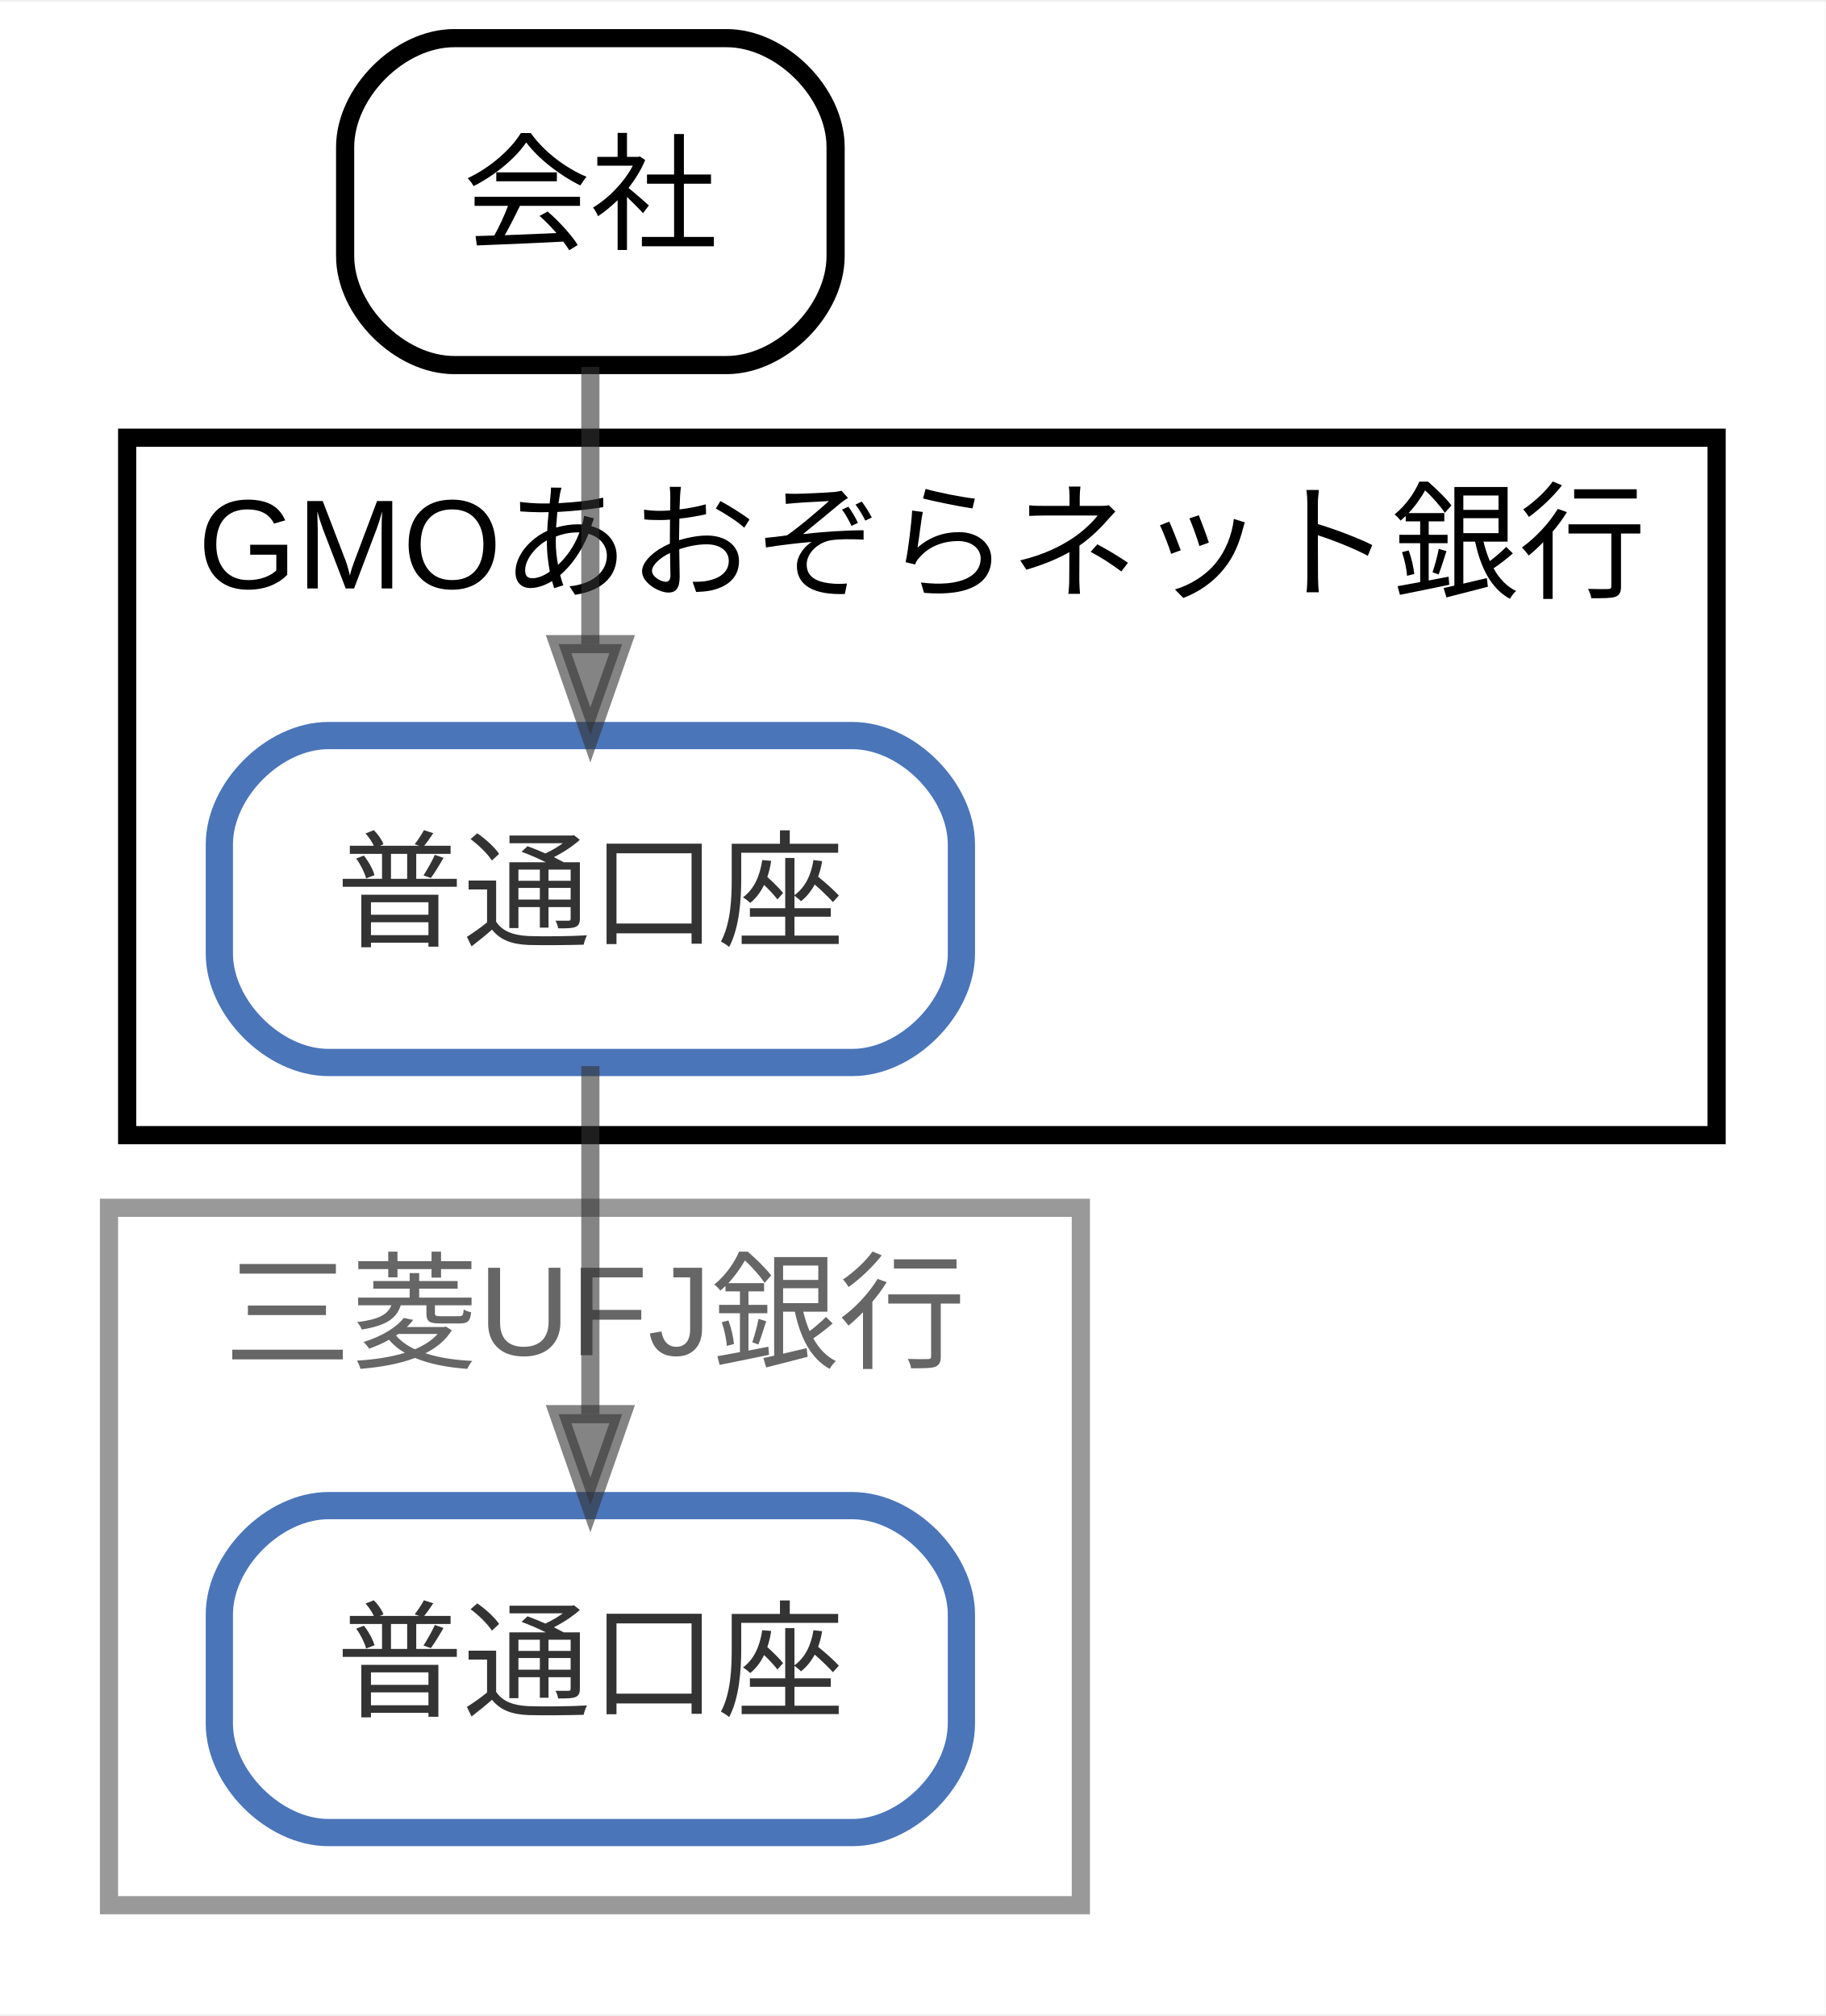
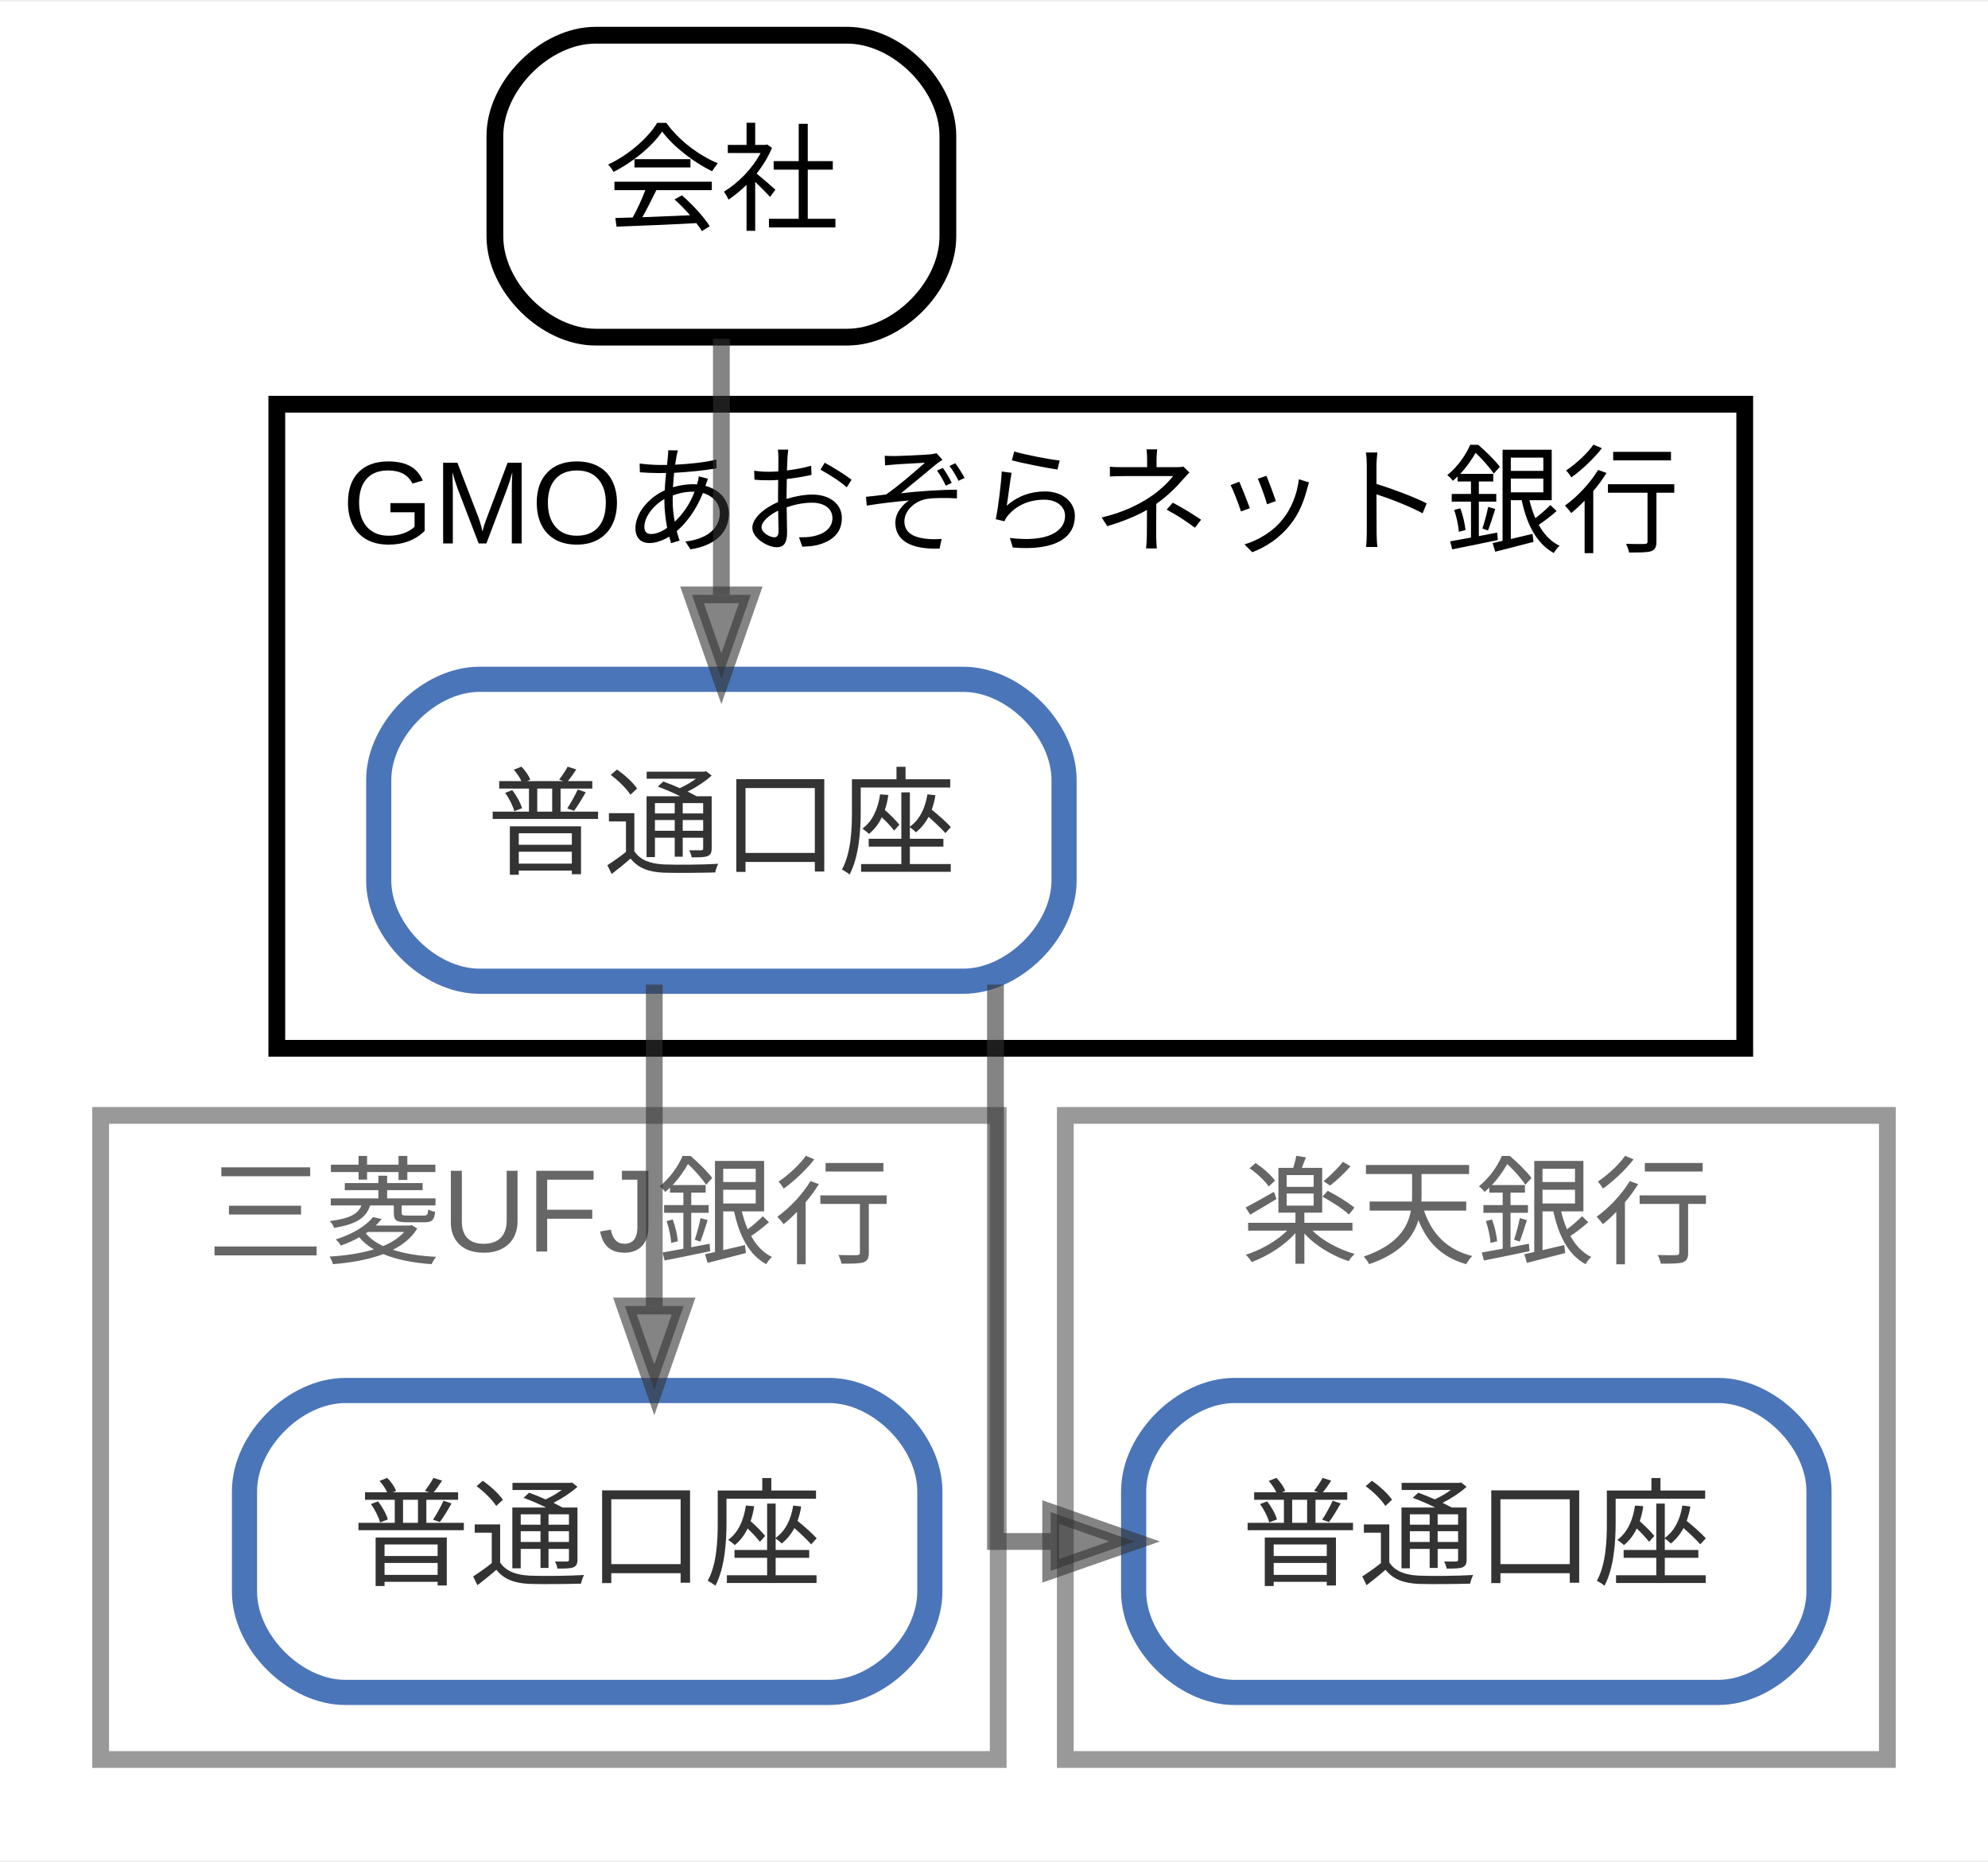
- <svg xmlns="http://www.w3.org/2000/svg" width="201pt" height="222pt" viewBox="0.00 0.00 201.00 221.60">
+ <svg xmlns="http://www.w3.org/2000/svg" width="237pt" height="222pt" viewBox="0.00 0.00 237.00 221.60">
  <g id="graph0" class="graph" transform="scale(1 1) rotate(0) translate(4 217.6)">
-     <polygon fill="#ffffff" stroke="transparent" points="-4,4 -4,-217.6 197,-217.6 197,4 -4,4" />
+     <polygon fill="#ffffff" stroke="transparent" points="-4,4 -4,-217.6 233,-217.6 233,4 -4,4" />
+     <g id="clust3" class="cluster">
+       <polygon fill="none" stroke="#999999" stroke-width="2" points="123,-8 123,-84.8 221,-84.8 221,-8 123,-8" />
+       <text text-anchor="middle" x="172" y="-68.2" font-family="Arial" font-size="14.00" fill="#666666">楽天銀行</text>
+     </g>
    <g id="clust2" class="cluster">
      <polygon fill="none" stroke="#999999" stroke-width="2" points="8,-8 8,-84.8 115,-84.8 115,-8 8,-8" />
      <text text-anchor="middle" x="61.5" y="-68.2" font-family="Arial" font-size="14.00" fill="#666666">三菱UFJ銀行</text>
    </g>
    <g id="clust1" class="cluster">
-       <polygon fill="none" stroke="#000000" stroke-width="2" points="10,-92.8 10,-169.6 185,-169.6 185,-92.8 10,-92.8" />
-       <text text-anchor="middle" x="97.5" y="-153" font-family="Arial" font-size="14.00" fill="#000000">GMOあおぞらネット銀行</text>
+       <polygon fill="none" stroke="#000000" stroke-width="2" points="29,-92.8 29,-169.6 204,-169.6 204,-92.8 29,-92.8" />
+       <text text-anchor="middle" x="116.5" y="-153" font-family="Arial" font-size="14.00" fill="#000000">GMOあおぞらネット銀行</text>
    </g>
    <g id="node1" class="node">
-       <path fill="#ffffff" stroke="#4b75b9" stroke-width="3" d="M89.851,-136.8C89.851,-136.8 32.149,-136.8 32.149,-136.8 26.149,-136.8 20.149,-130.8 20.149,-124.8 20.149,-124.8 20.149,-112.8 20.149,-112.8 20.149,-106.8 26.149,-100.8 32.149,-100.8 32.149,-100.8 89.851,-100.8 89.851,-100.8 95.851,-100.8 101.851,-106.8 101.851,-112.8 101.851,-112.8 101.851,-124.8 101.851,-124.8 101.851,-130.8 95.851,-136.8 89.851,-136.8" />
-       <text text-anchor="middle" x="61" y="-114.6" font-family="Arial" font-size="14.00" fill="#333333">普通口座</text>
+       <path fill="#ffffff" stroke="#4b75b9" stroke-width="3" d="M110.851,-136.8C110.851,-136.8 53.149,-136.8 53.149,-136.8 47.149,-136.8 41.149,-130.8 41.149,-124.8 41.149,-124.8 41.149,-112.8 41.149,-112.8 41.149,-106.8 47.149,-100.8 53.149,-100.8 53.149,-100.8 110.851,-100.8 110.851,-100.8 116.851,-100.8 122.851,-106.8 122.851,-112.8 122.851,-112.8 122.851,-124.8 122.851,-124.8 122.851,-130.8 116.851,-136.8 110.851,-136.8" />
+       <text text-anchor="middle" x="82" y="-114.6" font-family="Arial" font-size="14.00" fill="#333333">普通口座</text>
    </g>
    <g id="node2" class="node">
-       <path fill="#ffffff" stroke="#4b75b9" stroke-width="3" d="M89.851,-52C89.851,-52 32.149,-52 32.149,-52 26.149,-52 20.149,-46 20.149,-40 20.149,-40 20.149,-28 20.149,-28 20.149,-22 26.149,-16 32.149,-16 32.149,-16 89.851,-16 89.851,-16 95.851,-16 101.851,-22 101.851,-28 101.851,-28 101.851,-40 101.851,-40 101.851,-46 95.851,-52 89.851,-52" />
-       <text text-anchor="middle" x="61" y="-29.8" font-family="Arial" font-size="14.00" fill="#333333">普通口座</text>
+       <path fill="#ffffff" stroke="#4b75b9" stroke-width="3" d="M94.851,-52C94.851,-52 37.149,-52 37.149,-52 31.149,-52 25.149,-46 25.149,-40 25.149,-40 25.149,-28 25.149,-28 25.149,-22 31.149,-16 37.149,-16 37.149,-16 94.851,-16 94.851,-16 100.851,-16 106.851,-22 106.851,-28 106.851,-28 106.851,-40 106.851,-40 106.851,-46 100.851,-52 94.851,-52" />
+       <text text-anchor="middle" x="66" y="-29.8" font-family="Arial" font-size="14.00" fill="#333333">普通口座</text>
    </g>
    <g id="edge2" class="edge">
-       <path fill="none" stroke="#333333" stroke-width="2" stroke-opacity="0.6" d="M61,-100.4C61,-100.4 61,-62.073 61,-62.073" />
-       <polygon fill="#333333" fill-opacity="0.6" stroke="#333333" stroke-width="2" stroke-opacity="0.6" points="64.5,-62.073 61,-52.073 57.5,-62.073 64.5,-62.073" />
+       <path fill="none" stroke="#333333" stroke-width="2" stroke-opacity="0.6" d="M74,-100.4C74,-100.4 74,-62.073 74,-62.073" />
+       <polygon fill="#333333" fill-opacity="0.6" stroke="#333333" stroke-width="2" stroke-opacity="0.6" points="77.5,-62.073 74,-52.073 70.5,-62.073 77.5,-62.073" />
    </g>
    <g id="node3" class="node">
-       <path fill="none" stroke="#000000" stroke-width="2" d="M76,-213.6C76,-213.6 46,-213.6 46,-213.6 40,-213.6 34,-207.6 34,-201.6 34,-201.6 34,-189.6 34,-189.6 34,-183.6 40,-177.6 46,-177.6 46,-177.6 76,-177.6 76,-177.6 82,-177.6 88,-183.6 88,-189.6 88,-189.6 88,-201.6 88,-201.6 88,-207.6 82,-213.6 76,-213.6" />
-       <text text-anchor="middle" x="61" y="-191.4" font-family="Arial" font-size="14.00" fill="#000000">会社</text>
+       <path fill="#ffffff" stroke="#4b75b9" stroke-width="3" d="M200.851,-52C200.851,-52 143.149,-52 143.149,-52 137.149,-52 131.149,-46 131.149,-40 131.149,-40 131.149,-28 131.149,-28 131.149,-22 137.149,-16 143.149,-16 143.149,-16 200.851,-16 200.851,-16 206.851,-16 212.851,-22 212.851,-28 212.851,-28 212.851,-40 212.851,-40 212.851,-46 206.851,-52 200.851,-52" />
+       <text text-anchor="middle" x="172" y="-29.8" font-family="Arial" font-size="14.00" fill="#333333">普通口座</text>
+     </g>
+     <g id="edge3" class="edge">
+       <path fill="none" stroke="#333333" stroke-width="2" stroke-opacity="0.6" d="M114.675,-100.4C114.675,-75.459 114.675,-34 114.675,-34 114.675,-34 121.256,-34 121.256,-34" />
+       <polygon fill="#333333" fill-opacity="0.6" stroke="#333333" stroke-width="2" stroke-opacity="0.6" points="121.256,-37.5 131.256,-34 121.256,-30.5 121.256,-37.5" />
+     </g>
+     <g id="node4" class="node">
+       <path fill="none" stroke="#000000" stroke-width="2" d="M97,-213.6C97,-213.6 67,-213.6 67,-213.6 61,-213.6 55,-207.6 55,-201.6 55,-201.6 55,-189.6 55,-189.6 55,-183.6 61,-177.6 67,-177.6 67,-177.6 97,-177.6 97,-177.6 103,-177.6 109,-183.6 109,-189.6 109,-189.6 109,-201.6 109,-201.6 109,-207.6 103,-213.6 97,-213.6" />
+       <text text-anchor="middle" x="82" y="-191.4" font-family="Arial" font-size="14.00" fill="#000000">会社</text>
    </g>
    <g id="edge1" class="edge">
-       <path fill="none" stroke="#333333" stroke-width="2" stroke-opacity="0.6" d="M61,-177.399C61,-177.399 61,-146.87 61,-146.87" />
-       <polygon fill="#333333" fill-opacity="0.6" stroke="#333333" stroke-width="2" stroke-opacity="0.6" points="64.5,-146.87 61,-136.87 57.5,-146.87 64.5,-146.87" />
+       <path fill="none" stroke="#333333" stroke-width="2" stroke-opacity="0.6" d="M82,-177.399C82,-177.399 82,-146.87 82,-146.87" />
+       <polygon fill="#333333" fill-opacity="0.6" stroke="#333333" stroke-width="2" stroke-opacity="0.6" points="85.5,-146.87 82,-136.87 78.5,-146.87 85.5,-146.87" />
    </g>
  </g>
</svg>
